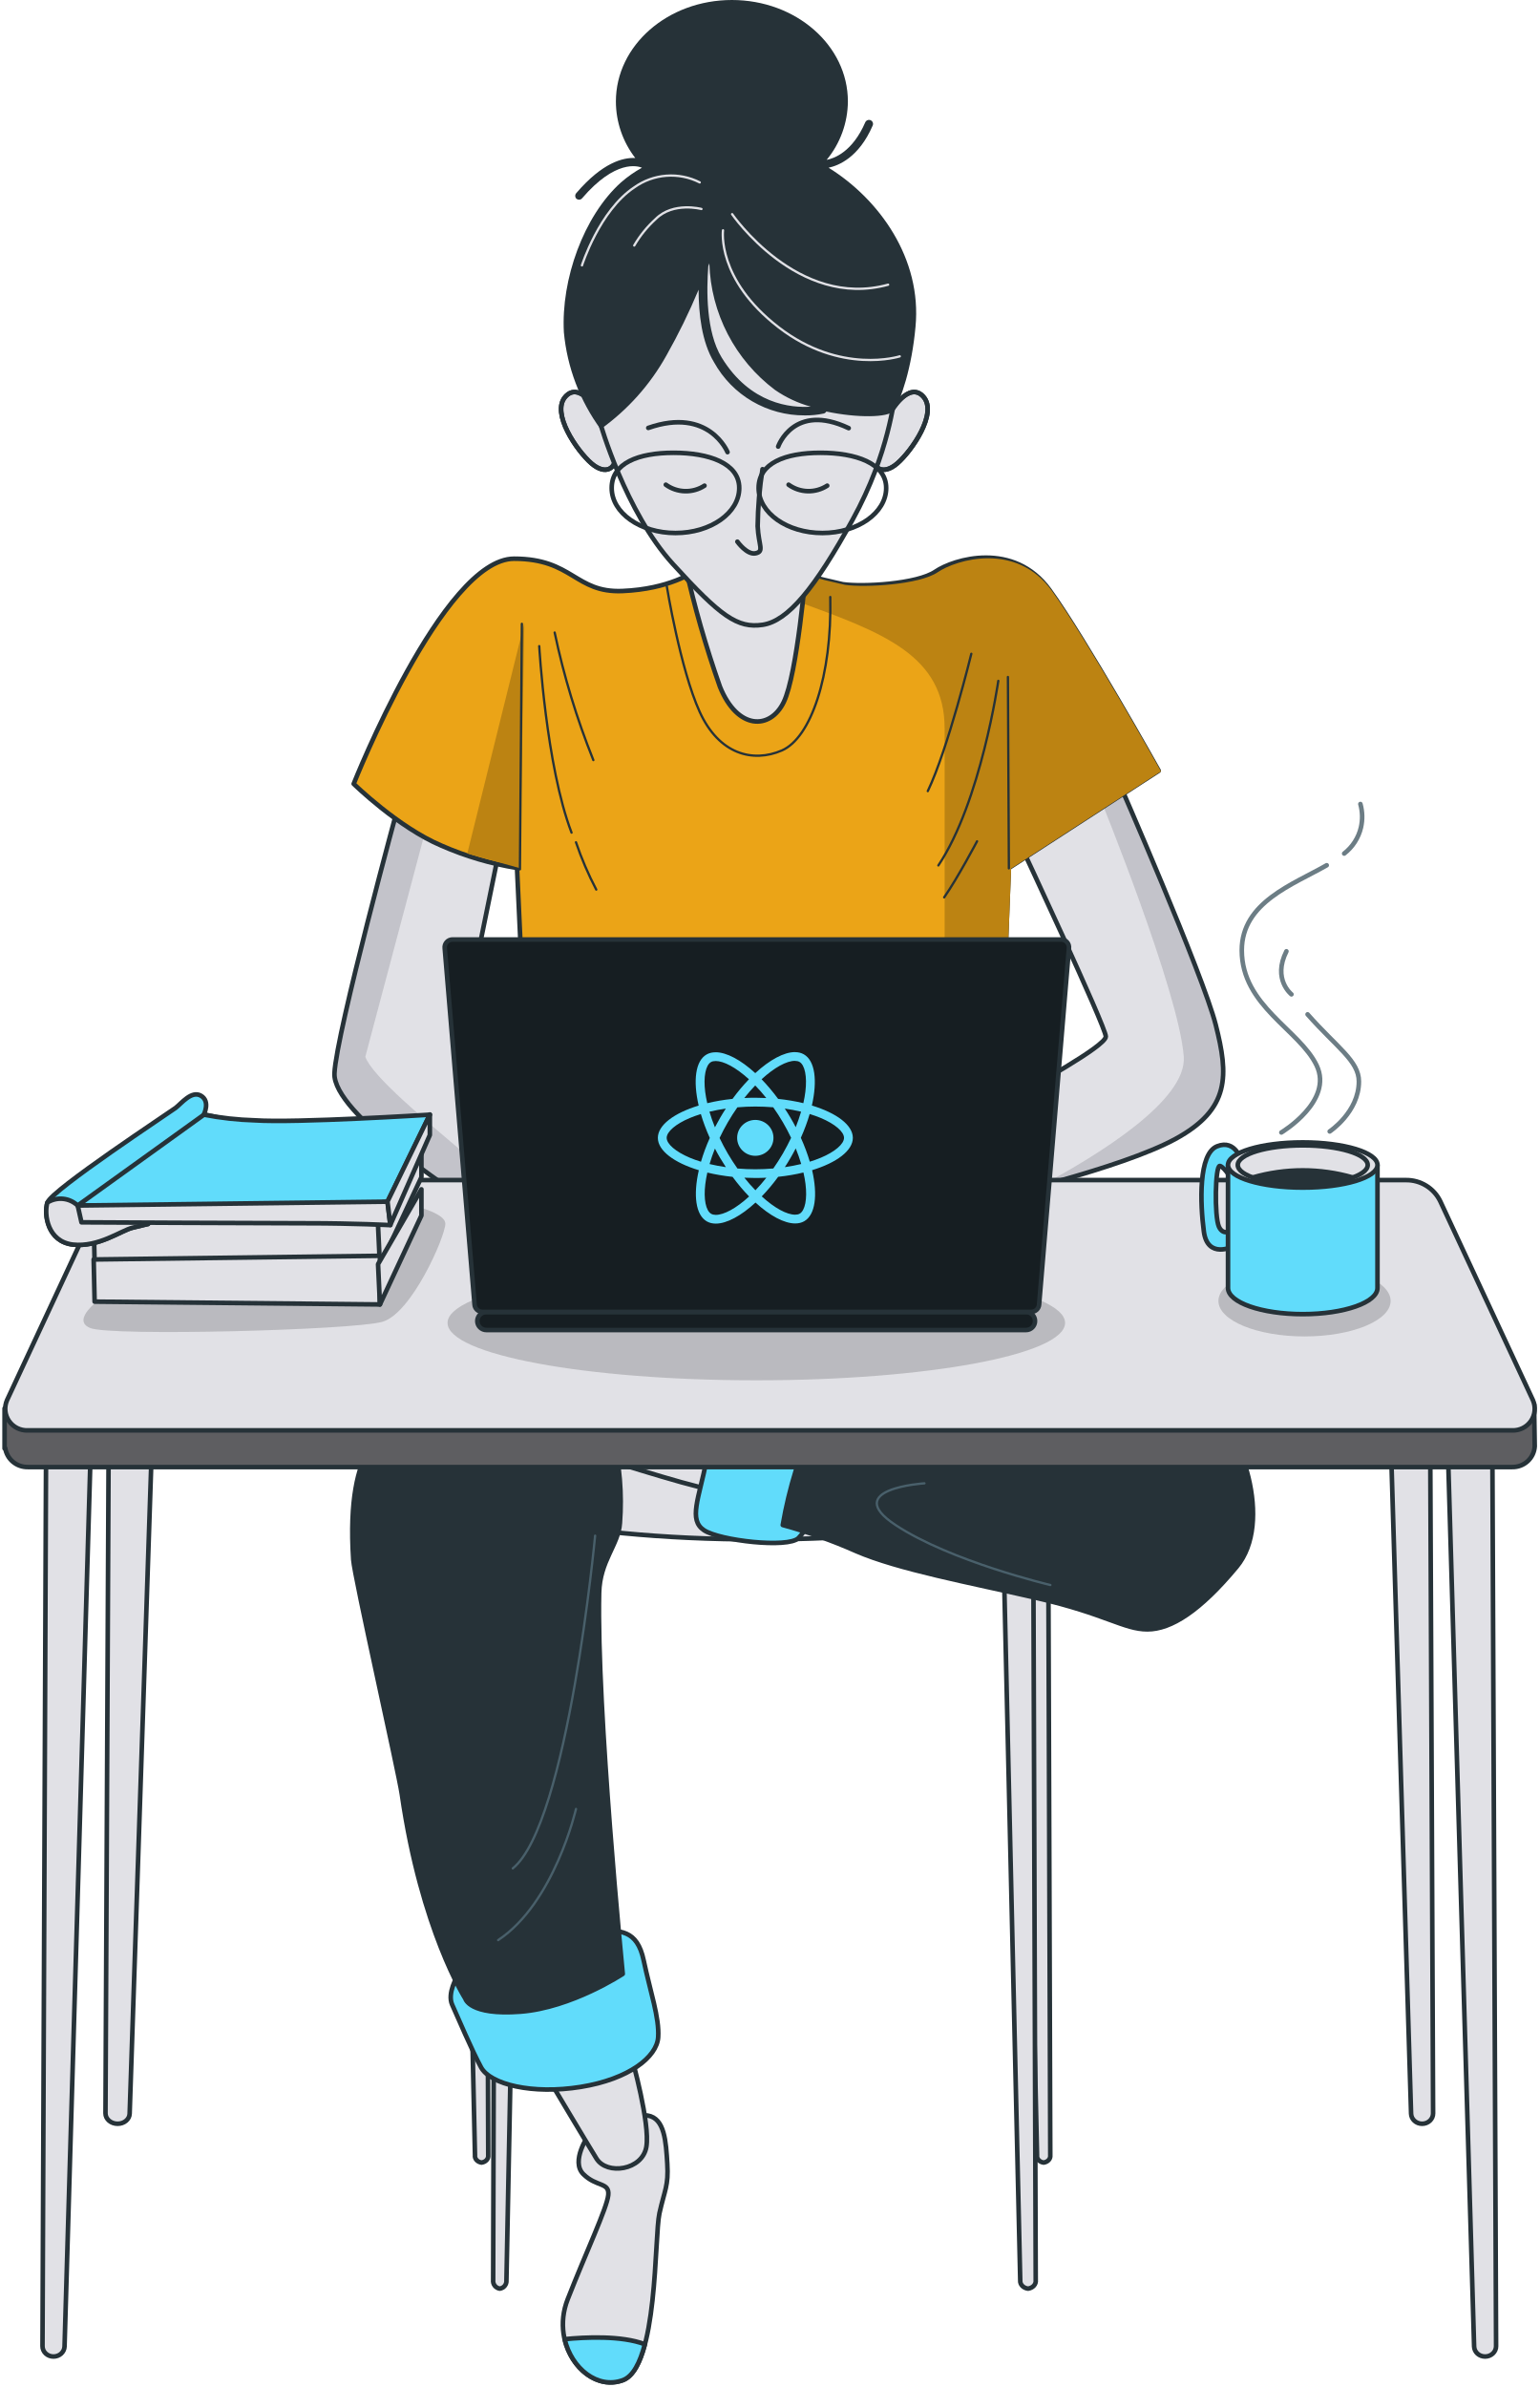
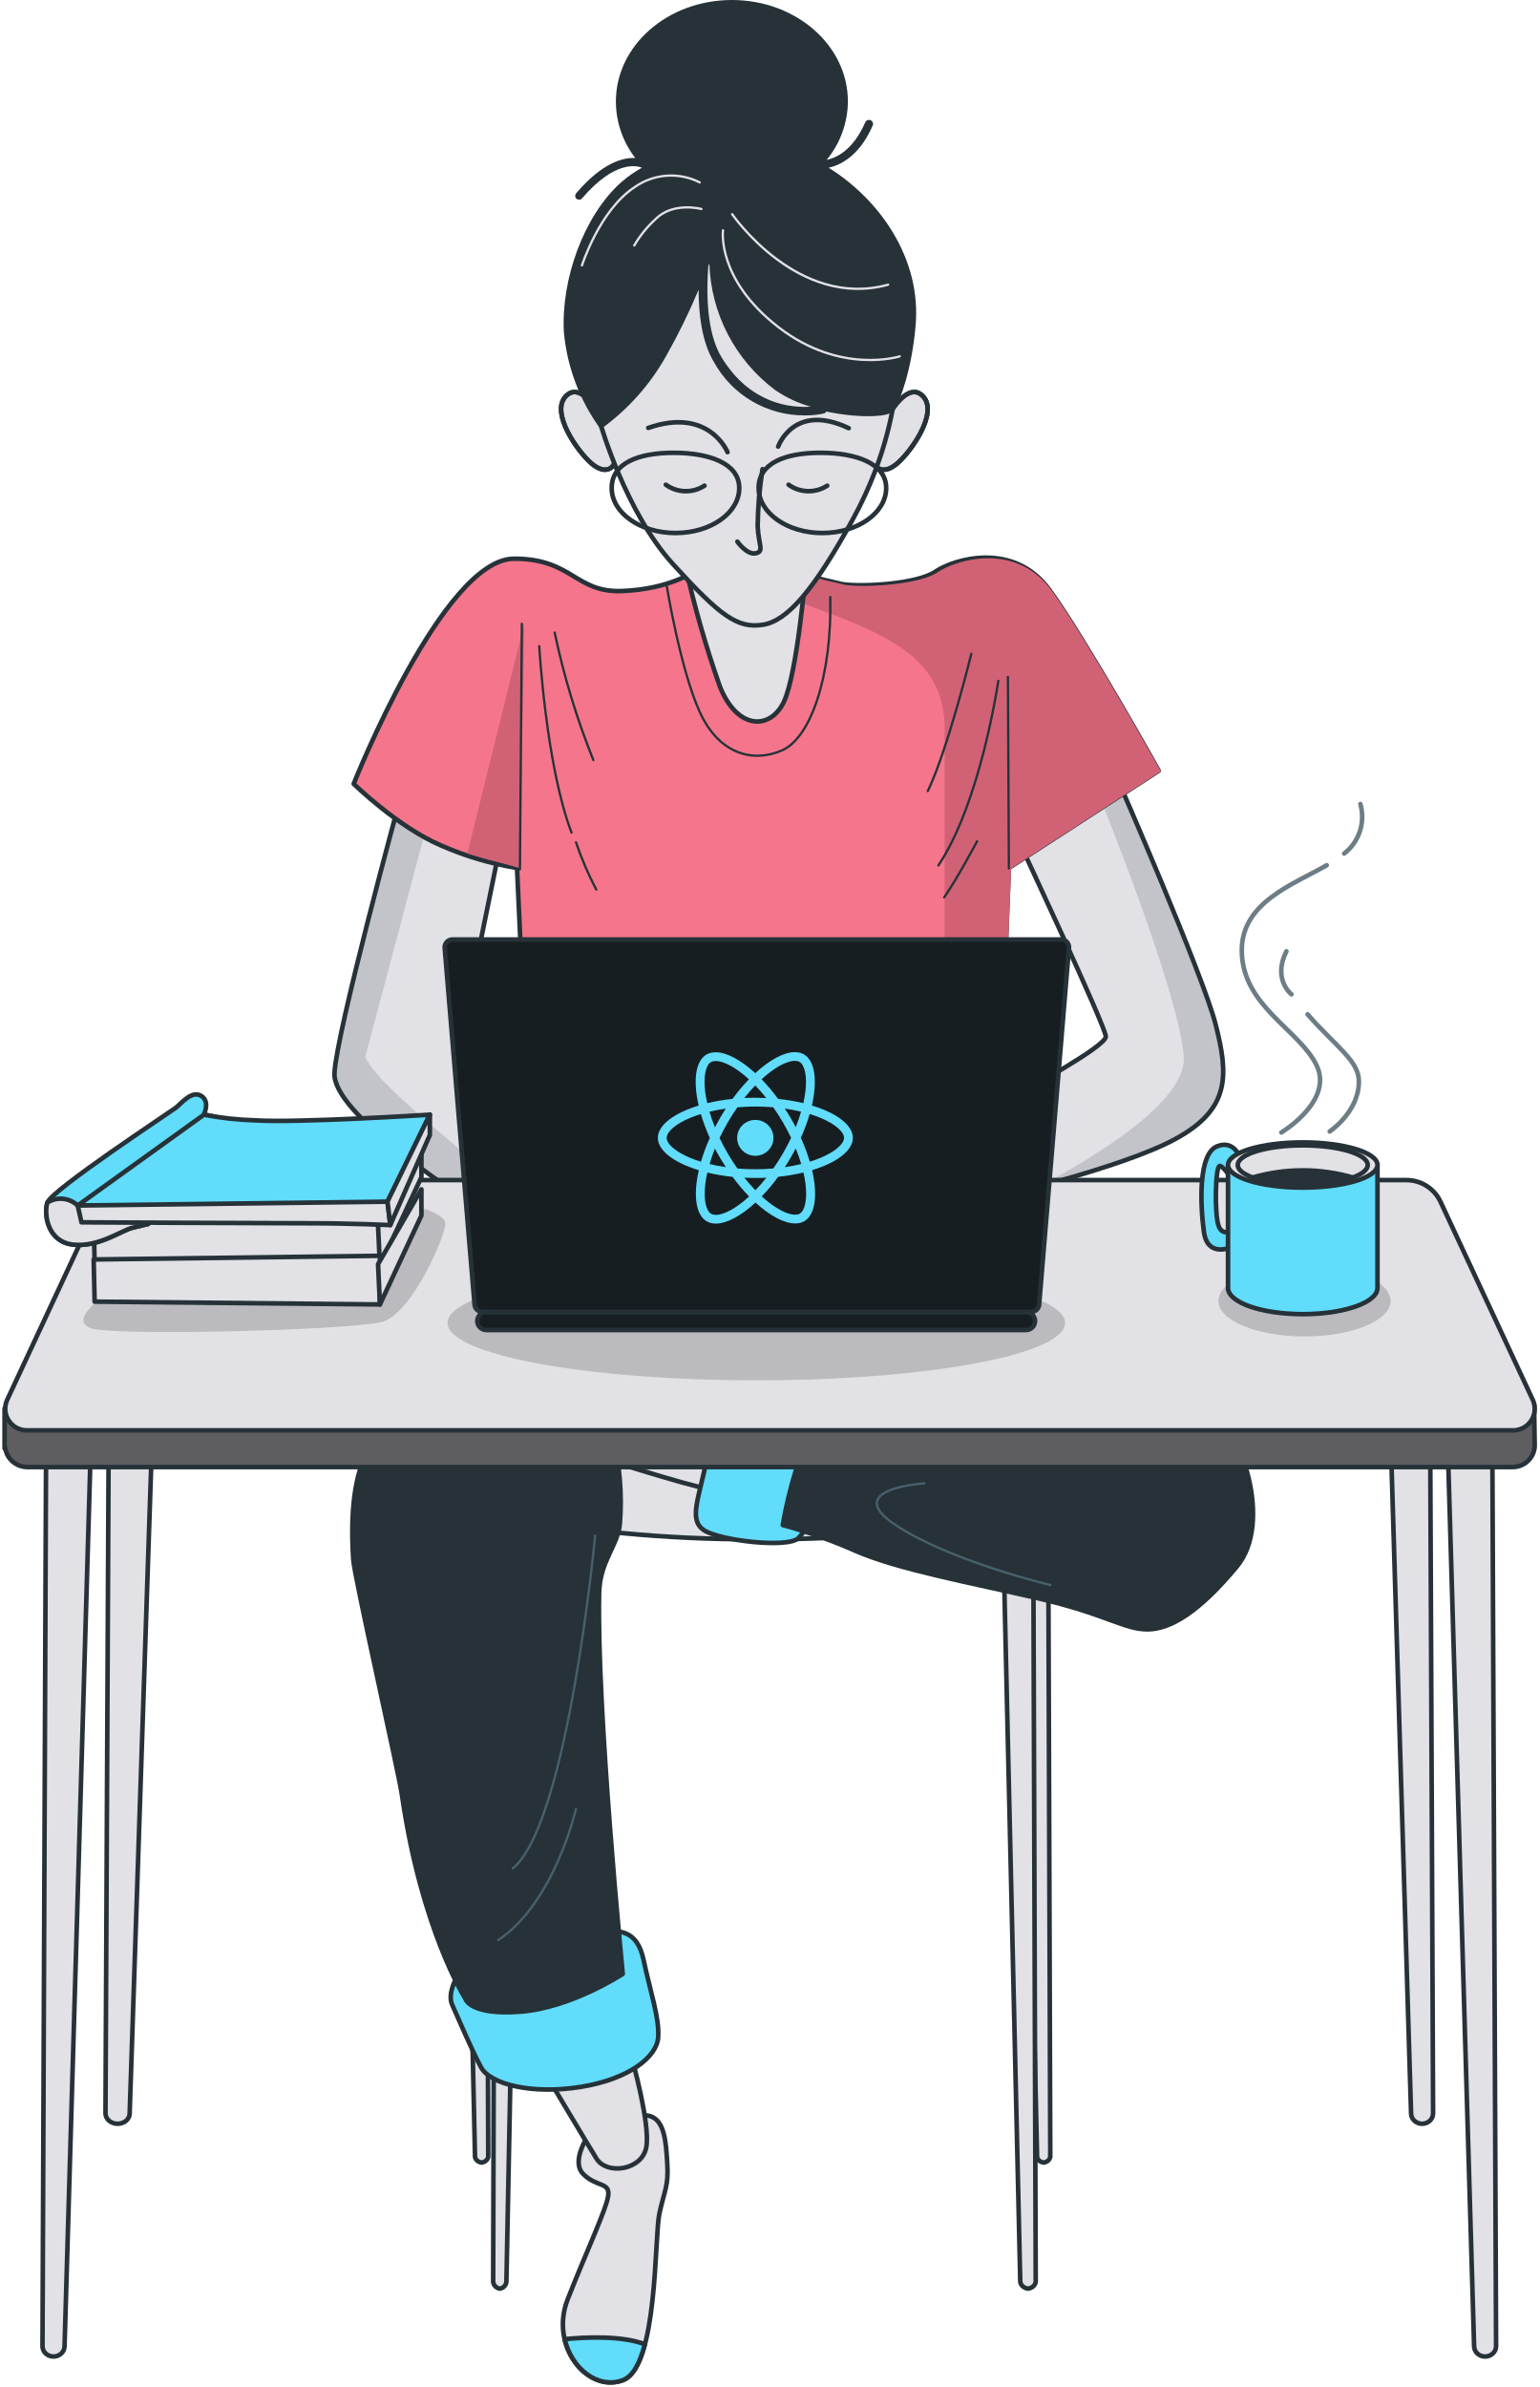
<svg xmlns="http://www.w3.org/2000/svg" width="336" height="521" viewBox="0 0 336 521" fill="none">
  <path d="M222.598 184.047C222.598 184.047 241.376 224.126 241.376 226.242C241.376 228.358 224.714 237.421 221.54 239.325C219.078 240.727 216.541 241.993 213.94 243.116L215.845 261.683C215.845 261.683 244.533 255.141 256.558 248.6C268.583 242.058 268.16 234.67 265.374 223.703C262.588 212.735 244.057 170.347 244.057 170.347L222.598 184.047Z" fill="#E1E1E6" />
  <g style="mix-blend-mode:multiply" opacity="0.5">
    <path d="M256.505 248.6C268.53 242.058 268.107 234.67 265.321 223.703C262.535 212.735 244.004 170.347 244.004 170.347L241.006 172.251L240.054 174.014C240.054 174.014 257.351 216.473 258.392 230.614C259.097 240.118 239.966 251.967 227.323 258.738C236.704 256.252 249.47 252.426 256.505 248.6Z" fill="#BBBBBF" />
  </g>
  <path d="M222.598 184.047C222.598 184.047 241.376 224.126 241.376 226.242C241.376 228.358 224.714 237.421 221.54 239.325C219.078 240.727 216.541 241.993 213.94 243.116L215.845 261.683C215.845 261.683 244.533 255.141 256.558 248.6C268.583 242.058 268.16 234.67 265.374 223.703C262.588 212.735 244.057 170.347 244.057 170.347L222.598 184.047Z" stroke="#263238" stroke-linecap="round" stroke-linejoin="round" />
  <path d="M87.11 175.196C87.11 175.196 73.41 225.395 73.004 234.264C72.599 243.134 100.211 260.625 101.216 261.683C102.221 262.741 99.647 231.179 99.647 231.179L109.01 185.334L87.11 175.196Z" fill="#E1E1E6" />
  <g style="mix-blend-mode:multiply" opacity="0.5">
    <path d="M93.388 179.304L93.088 177.946L87.11 175.196C87.11 175.196 73.41 225.395 73.004 234.264C72.599 243.134 100.211 260.625 101.216 261.683C101.622 262.106 101.463 257.381 101.128 251.544C92.911 244.579 81.115 234.776 79.74 230.65" fill="#BBBBBF" />
  </g>
  <path d="M87.11 175.196C87.11 175.196 73.41 225.395 73.004 234.264C72.599 243.134 100.211 260.625 101.216 261.683C102.221 262.741 99.647 231.179 99.647 231.179L109.01 185.334L87.11 175.196Z" stroke="#263238" stroke-linecap="round" stroke-linejoin="round" />
-   <path d="M151.451 124.767C151.451 124.767 146.161 128.576 135.846 128.999C125.531 129.422 125.038 121.946 112.219 121.946C96.685 121.946 77.201 171.087 77.201 171.087C77.201 171.087 86.899 180.591 96.403 184.594C101.66 186.897 107.188 188.526 112.854 189.443L114.335 221.728H218.966L220.217 189.443L252.926 168.231C252.926 168.231 236.88 139.543 229.087 128.787C221.293 118.031 208.192 122.034 204.19 124.767C200.187 127.5 188.32 128.152 183.948 127.518C178.243 126.255 172.605 124.707 167.056 122.88C167.056 122.88 160.32 117.273 151.451 124.767Z" fill="#EBA417" stroke="#263238" stroke-linecap="round" stroke-linejoin="round" />
-   <path fill-rule="evenodd" clip-rule="evenodd" d="M113.5 189.5L114.453 136L102 186.3L113.5 189.5Z" fill="#BC8312" />
-   <path fill-rule="evenodd" clip-rule="evenodd" d="M206.192 221.862V159C206.192 143.05 192.708 138.107 174.723 131.514C168.465 129.22 161.662 126.727 154.692 123.5L154 123.363C161.833 118.258 167.547 123.015 167.547 123.015C173.097 124.842 178.734 126.39 184.439 127.652C188.812 128.287 200.678 127.634 204.681 124.901C208.684 122.168 221.784 118.166 229.578 128.922C237.371 139.677 253.417 168.365 253.417 168.365L220.709 189.577L219.457 221.862H206.192Z" fill="#BC8312" />
+   <path d="M151.451 124.767C151.451 124.767 146.161 128.576 135.846 128.999C125.531 129.422 125.038 121.946 112.219 121.946C96.685 121.946 77.201 171.087 77.201 171.087C77.201 171.087 86.899 180.591 96.403 184.594C101.66 186.897 107.188 188.526 112.854 189.443L114.335 221.728H218.966L220.217 189.443L252.926 168.231C252.926 168.231 236.88 139.543 229.087 128.787C221.293 118.031 208.192 122.034 204.19 124.767C200.187 127.5 188.32 128.152 183.948 127.518C178.243 126.255 172.605 124.707 167.056 122.88C167.056 122.88 160.32 117.273 151.451 124.767Z" fill="#f5768c" stroke="#263238" stroke-linecap="round" stroke-linejoin="round" />
+   <path fill-rule="evenodd" clip-rule="evenodd" d="M113.5 189.5L114.453 136L102 186.3L113.5 189.5Z" fill="#d16275" />
+   <path fill-rule="evenodd" clip-rule="evenodd" d="M206.192 221.862V159C206.192 143.05 192.708 138.107 174.723 131.514C168.465 129.22 161.662 126.727 154.692 123.5L154 123.363C161.833 118.258 167.547 123.015 167.547 123.015C173.097 124.842 178.734 126.39 184.439 127.652C188.812 128.287 200.678 127.634 204.681 124.901C208.684 122.168 221.784 118.166 229.578 128.922C237.371 139.677 253.417 168.365 253.417 168.365L220.709 189.577L219.457 221.862H206.192Z" fill="#d16275" />
  <path d="M113.912 136.158L113.489 189.743" stroke="#263238" stroke-width="0.5" stroke-linecap="round" stroke-linejoin="round" />
  <path d="M117.703 141.024C117.703 141.024 119.184 167.173 124.756 181.737" stroke="#263238" stroke-width="0.5" stroke-linecap="round" stroke-linejoin="round" />
  <path d="M125.725 183.836C126.929 187.39 128.408 190.845 130.151 194.168" stroke="#263238" stroke-width="0.5" stroke-linecap="round" stroke-linejoin="round" />
  <path d="M121.07 138.062C123.072 147.57 125.898 156.886 129.516 165.903" stroke="#263238" stroke-width="0.5" stroke-linecap="round" stroke-linejoin="round" />
  <path d="M212.019 142.699C212.019 142.699 206.958 163.382 202.515 172.674" stroke="#263238" stroke-width="0.5" stroke-linecap="round" stroke-linejoin="round" />
  <path d="M220.217 189.531L220.006 147.76" stroke="#263238" stroke-width="0.5" stroke-linecap="round" stroke-linejoin="round" />
  <path d="M217.908 148.606C217.908 148.606 214.099 175.055 204.824 188.896" stroke="#263238" stroke-width="0.5" stroke-linecap="round" stroke-linejoin="round" />
  <path d="M213.27 183.624C213.27 183.624 209.039 191.647 206.094 195.861" stroke="#263238" stroke-width="0.5" stroke-linecap="round" stroke-linejoin="round" />
  <path d="M145.544 127.941C145.544 127.941 148.506 146.085 152.721 155.359C156.935 164.634 164.323 166.538 170.653 163.805C176.983 161.072 181.62 147.548 181.232 130.304" stroke="#263238" stroke-width="0.5" stroke-linecap="round" stroke-linejoin="round" />
  <path d="M130.574 89.961C130.574 89.961 126.554 83.013 123.398 86.593C120.242 90.172 125.937 98.407 129.093 101.14C132.249 103.873 134.577 102.198 134.383 99.253C134.189 96.308 130.574 89.961 130.574 89.961Z" fill="#E1E1E6" stroke="#263238" stroke-linecap="round" stroke-linejoin="round" />
  <path d="M130.574 89.961C130.574 89.961 126.554 83.013 123.398 86.593C120.242 90.172 125.937 98.407 129.093 101.14C132.249 103.873 134.577 102.198 134.383 99.253C134.189 96.308 130.574 89.961 130.574 89.961Z" stroke="#263238" stroke-linecap="round" stroke-linejoin="round" />
  <path d="M194.386 89.961C194.386 89.961 198.389 83.013 201.562 86.593C204.736 90.172 199.023 98.407 195.867 101.14C192.711 103.873 190.366 102.198 190.577 99.253C190.789 96.308 194.386 89.961 194.386 89.961Z" fill="#E1E1E6" stroke="#263238" stroke-linecap="round" stroke-linejoin="round" />
  <path d="M194.386 89.961C194.386 89.961 198.389 83.013 201.562 86.593C204.736 90.172 199.023 98.407 195.867 101.14C192.711 103.873 190.366 102.198 190.577 99.253C190.789 96.308 194.386 89.961 194.386 89.961Z" stroke="#263238" stroke-linecap="round" stroke-linejoin="round" />
  <path d="M149.547 123.304C151.538 132.307 154.076 141.181 157.146 149.876C160.955 159.362 168.114 159.362 171.076 153.243C174.038 147.125 175.925 124.326 175.925 124.326C175.925 124.326 156.088 127.094 149.547 123.304Z" fill="#E1E1E6" stroke="#263238" stroke-linecap="round" stroke-linejoin="round" />
  <path d="M130.997 92.288C130.997 92.288 136.481 111.684 146.867 123.092C157.252 134.5 160.973 137.198 166.492 136.369C172.01 135.54 177.882 128.364 186.099 113.447C194.315 98.53 194.915 87.087 195.603 86.029C196.29 84.971 193.839 63.882 182.096 54.802C170.353 45.721 157.199 41.736 145.809 51.645C134.418 61.555 127.189 77.724 130.997 92.288Z" fill="#E1E1E6" />
  <path d="M130.997 92.288C130.997 92.288 136.481 111.684 146.867 123.092C157.252 134.5 160.973 137.198 166.492 136.369C172.01 135.54 177.882 128.364 186.099 113.447C194.315 98.53 194.915 87.087 195.603 86.029C196.29 84.971 193.839 63.882 182.096 54.802C170.353 45.721 157.199 41.736 145.809 51.645C134.418 61.555 127.189 77.724 130.997 92.288Z" stroke="#263238" stroke-linecap="round" stroke-linejoin="round" />
  <path d="M166.439 102.409C165.785 106.528 165.431 110.688 165.381 114.858C165.592 119.072 166.862 120.341 164.957 120.764C163.053 121.188 160.955 118.225 160.955 118.225" stroke="#263238" stroke-linecap="round" stroke-linejoin="round" />
  <path d="M145.333 105.795C146.555 106.677 148.015 107.17 149.523 107.208C151.03 107.246 152.514 106.827 153.778 106.006" stroke="#263238" stroke-linecap="round" stroke-linejoin="round" />
  <path d="M172.134 105.795C173.353 106.676 174.811 107.168 176.315 107.205C177.819 107.243 179.3 106.825 180.562 106.006" stroke="#263238" stroke-linecap="round" stroke-linejoin="round" />
  <path d="M158.804 98.689C158.804 98.689 154.784 88.762 141.506 93.399" stroke="#263238" stroke-linecap="round" stroke-linejoin="round" />
  <path d="M169.859 97.472C169.859 97.472 173.227 87.757 185.252 93.452" stroke="#263238" stroke-linecap="round" stroke-linejoin="round" />
  <path d="M161.36 106.517C161.36 111.948 155.136 116.339 147.448 116.339C139.761 116.339 133.519 111.948 133.519 106.517C133.519 101.087 139.338 98.83 147.025 98.83C154.713 98.83 161.36 101.104 161.36 106.517Z" stroke="#263238" stroke-linecap="round" stroke-linejoin="round" />
  <path d="M193.434 106.517C193.434 111.948 187.192 116.339 179.504 116.339C171.816 116.339 165.592 111.948 165.592 106.517C165.592 101.087 171.393 98.83 179.081 98.83C186.769 98.83 193.434 101.104 193.434 106.517Z" stroke="#263238" stroke-linecap="round" stroke-linejoin="round" />
  <path d="M180.862 36.605C182.96 36.164 187.457 34.436 190.489 27.401C190.536 27.294 190.561 27.18 190.563 27.064C190.566 26.947 190.545 26.832 190.502 26.724C190.46 26.615 190.396 26.517 190.315 26.433C190.234 26.35 190.138 26.283 190.031 26.237C189.815 26.148 189.573 26.145 189.356 26.231C189.139 26.316 188.964 26.483 188.867 26.695C186.081 33.149 182.096 34.577 180.439 34.895C183.405 31.305 185.043 26.803 185.076 22.146C185.076 9.909 173.738 0 159.756 0C145.773 0 134.436 9.909 134.436 22.146C134.445 26.615 135.933 30.955 138.668 34.489C136.005 34.348 131.509 35.477 125.814 42.124C125.651 42.292 125.56 42.516 125.56 42.75C125.56 42.983 125.651 43.208 125.814 43.376C125.977 43.512 126.183 43.586 126.395 43.587C126.524 43.587 126.65 43.559 126.766 43.504C126.882 43.449 126.984 43.369 127.065 43.27C134.348 34.789 139.161 36.217 140.131 36.605C138.485 37.511 136.942 38.592 135.529 39.832C127.4 47.149 122.446 60.991 123.081 72.522C123.794 80.17 126.567 87.482 131.103 93.681C137.007 89.456 141.903 83.976 145.438 77.636C148.073 72.978 150.429 68.168 152.491 63.23C152.491 68.396 153.161 74.638 155.877 79.099C157.836 82.623 160.705 85.555 164.186 87.59C167.666 89.625 171.629 90.687 175.66 90.666C177.052 90.686 178.442 90.55 179.804 90.26C179.924 90.231 180.036 90.176 180.133 90.1C180.23 90.024 180.31 89.928 180.368 89.82C187.174 91.265 193.945 91.142 194.986 89.696C196.661 87.386 199.041 80.175 199.834 71.358C201.28 56.406 191.865 43.429 180.862 36.605ZM157.517 78.023C154.096 72.434 154.202 63.318 154.607 58.081L154.837 57.482C154.999 62.868 156.372 68.148 158.854 72.931C161.335 77.714 164.862 81.877 169.172 85.112C171.553 86.757 174.193 87.991 176.983 88.762C172.663 89.061 163.776 88.233 157.517 78.023Z" fill="#263238" />
  <path d="M157.816 50.27C157.816 50.27 156.371 60.955 169.947 71.429C183.524 81.903 196.396 77.777 196.396 77.777" stroke="#E1E1E6" stroke-width="0.5" stroke-linecap="round" stroke-linejoin="round" />
  <path d="M159.809 46.744C159.809 46.744 174.109 67.567 193.857 62.137" stroke="#E1E1E6" stroke-width="0.5" stroke-linecap="round" stroke-linejoin="round" />
  <path d="M152.738 39.814C150.483 38.669 147.957 38.165 145.435 38.358C142.913 38.551 140.493 39.433 138.438 40.907C130.839 45.968 127.03 57.922 127.03 57.922" stroke="#E1E1E6" stroke-width="0.5" stroke-linecap="round" stroke-linejoin="round" />
  <path d="M153.109 45.615C153.109 45.615 146.955 43.975 143.146 47.784C141.29 49.466 139.702 51.422 138.438 53.585" stroke="#E1E1E6" stroke-width="0.5" stroke-linecap="round" stroke-linejoin="round" />
  <path d="M23.926 269.854L23.026 461.271C23.026 461.874 23.305 462.453 23.801 462.879C24.297 463.305 24.97 463.545 25.672 463.545C26.357 463.545 27.014 463.316 27.505 462.906C27.996 462.496 28.281 461.938 28.3 461.35L34.66 270.123L23.926 269.854Z" fill="#E1E1E6" stroke="#263238" stroke-linecap="round" stroke-linejoin="round" />
  <path d="M10.062 314.308L9.277 512.077C9.275 512.376 9.335 512.672 9.455 512.949C9.575 513.225 9.753 513.477 9.976 513.688C10.2 513.9 10.466 514.067 10.759 514.18C11.052 514.294 11.366 514.351 11.683 514.349C12.304 514.35 12.901 514.123 13.35 513.717C13.798 513.311 14.063 512.757 14.089 512.171L19.853 314.56L10.062 314.308Z" fill="#E1E1E6" stroke="#263238" stroke-linecap="round" stroke-linejoin="round" />
  <path d="M311.994 269.854L312.814 461.271C312.816 461.569 312.756 461.865 312.637 462.14C312.517 462.416 312.341 462.667 312.119 462.878C311.897 463.089 311.632 463.257 311.341 463.372C311.049 463.486 310.737 463.545 310.421 463.545C309.796 463.545 309.195 463.317 308.746 462.907C308.296 462.498 308.033 461.939 308.011 461.35L302.238 270.123L311.994 269.854Z" fill="#E1E1E6" stroke="#263238" stroke-linecap="round" stroke-linejoin="round" />
  <path d="M325.744 314.308L326.563 512.077C326.565 512.376 326.504 512.672 326.384 512.949C326.264 513.225 326.087 513.477 325.863 513.688C325.639 513.9 325.373 514.067 325.08 514.18C324.787 514.294 324.474 514.351 324.157 514.349C323.538 514.349 322.942 514.123 322.496 513.716C322.051 513.31 321.789 512.756 321.768 512.171L315.987 314.56L325.744 314.308Z" fill="#E1E1E6" stroke="#263238" stroke-linecap="round" stroke-linejoin="round" />
  <path d="M108.106 322.775L107.646 497.66C107.596 498.097 107.718 498.535 107.987 498.884C108.256 499.233 108.65 499.465 109.088 499.531C109.514 499.472 109.903 499.254 110.173 498.921C110.444 498.588 110.577 498.166 110.545 497.739L113.981 322.98L108.106 322.775Z" fill="#E1E1E6" stroke="#263238" stroke-linecap="round" stroke-linejoin="round" />
  <path d="M228.75 316.425L229.254 470.426C229.297 470.799 229.17 471.171 228.899 471.466C228.628 471.762 228.235 471.957 227.8 472.012C227.366 471.957 226.974 471.761 226.706 471.465C226.439 471.17 226.316 470.797 226.364 470.426L222.916 316.552L228.75 316.425Z" fill="#E1E1E6" stroke="#263238" stroke-linecap="round" stroke-linejoin="round" />
  <path d="M106.066 316.425L106.57 470.426C106.613 470.799 106.486 471.171 106.215 471.466C105.944 471.762 105.551 471.957 105.116 472.012C104.682 471.957 104.29 471.761 104.022 471.465C103.755 471.17 103.632 470.797 103.68 470.426L100.232 316.552L106.066 316.425Z" fill="#E1E1E6" stroke="#263238" stroke-linecap="round" stroke-linejoin="round" />
  <path d="M225.503 322.775L226.076 497.66C226.135 498.097 225.992 498.535 225.679 498.884C225.365 499.233 224.905 499.465 224.395 499.531C223.899 499.469 223.448 499.25 223.133 498.918C222.818 498.586 222.662 498.165 222.695 497.739L218.686 322.98L225.503 322.775Z" fill="#E1E1E6" stroke="#263238" stroke-linecap="round" stroke-linejoin="round" />
  <path d="M165.706 336C207.93 336 242.158 328.227 242.158 318.638C242.158 309.049 207.93 301.276 165.706 301.276C123.483 301.276 89.255 309.049 89.255 318.638C89.255 328.227 123.483 336 165.706 336Z" fill="#E1E1E6" stroke="#263238" stroke-linecap="round" stroke-linejoin="round" />
  <path d="M128.477 466.018C128.477 466.018 124.474 471.72 127.343 474.554C130.212 477.388 133.064 476.261 132.772 479.112C132.48 481.963 127.91 491.626 123.907 501.869C119.904 512.112 128.202 522.355 135.933 519.521C143.664 516.687 142.805 488.212 143.939 483.09C145.073 477.969 145.949 477.115 145.657 472.284C145.365 467.452 145.09 462.331 141.362 461.75C137.634 461.17 130.195 464.038 128.477 466.018Z" fill="#E1E1E6" stroke="#263238" stroke-linecap="round" stroke-linejoin="round" />
  <path d="M140.761 511.668C135.607 509.722 127.704 510.115 123.254 510.559C124.749 516.995 130.47 521.519 135.933 519.521C138.218 518.685 139.713 515.646 140.761 511.668Z" fill="#61DCFB" stroke="#263238" stroke-linecap="round" stroke-linejoin="round" />
  <path d="M119.612 453.505C119.612 453.505 127.91 467.452 130.195 471.14C132.48 474.827 140.228 473.701 141.087 468.579C141.946 463.458 137.926 449.237 137.926 449.237L120.746 453.505H119.612Z" fill="#E1E1E6" stroke="#263238" stroke-linecap="round" stroke-linejoin="round" />
  <path d="M99.855 431.312C99.855 431.312 97.553 435.016 98.704 437.577C99.855 440.138 102.999 447.53 105.009 451.234C107.019 454.939 116.176 457.21 126.759 455.502C137.342 453.795 143.372 448.947 143.664 444.679C143.956 440.411 141.946 434.726 140.503 427.897C139.06 421.069 135.349 421.359 130.195 421.359C125.041 421.359 104.15 427.334 99.855 431.312Z" fill="#61DCFB" stroke="#263238" stroke-linecap="round" stroke-linejoin="round" />
  <path d="M130.779 347.66C130.934 340.661 135.005 337.212 135.315 332.415C135.799 326.073 135.272 319.695 133.751 313.516L125.917 302.881C103.377 303.171 87.227 303.547 86.97 303.632C86.111 303.905 85.526 308.753 84.96 312.731C84.96 312.731 75.39 313.943 77.108 340.404C77.349 344.092 87.004 386.754 87.708 391.62C92.004 421.342 101.573 436.228 101.573 436.228C101.573 436.228 102.432 439.933 113.599 439.079C124.766 438.226 135.933 430.834 135.933 430.834C135.933 430.834 130.195 372.977 130.779 347.66Z" fill="#263238" stroke="#263238" stroke-linecap="round" stroke-linejoin="round" />
  <path d="M104.425 313.516C111.966 313.902 119.449 315.046 126.759 316.931C136.5 319.782 153.68 325.467 157.683 325.467C161.686 325.467 160.552 310.665 160.552 307.832C160.552 304.998 109.012 303.273 102.707 303.273C96.402 303.273 104.425 313.516 104.425 313.516Z" fill="#E1E1E6" stroke="#263238" stroke-linecap="round" stroke-linejoin="round" />
  <path d="M160.552 307.832C160.552 307.832 155.965 310.102 154.247 318.638C152.529 327.174 150.244 331.732 153.68 334.003C157.116 336.273 172.012 337.98 174.296 335.71C176.581 333.439 182.887 322.052 184.038 314.66C185.189 307.268 160.552 307.832 160.552 307.832Z" fill="#61DCFB" stroke="#263238" stroke-linecap="round" stroke-linejoin="round" />
  <path d="M180.018 310.665C177.355 313.702 175.228 317.166 173.73 320.908C172.515 324.826 171.557 328.818 170.861 332.859C176.342 334.352 181.7 336.258 186.89 338.561C196.064 342.538 211.526 345.389 226.404 348.804C241.282 352.218 245.302 355.632 250.456 355.632C255.61 355.632 261.916 351.638 269.939 341.975C277.962 332.312 271.073 311.809 263.067 305.544C255.061 299.279 212.093 294.174 206.372 295.881C200.651 297.589 180.018 310.665 180.018 310.665Z" fill="#263238" stroke="#263238" stroke-linecap="round" stroke-linejoin="round" />
  <path d="M129.903 335.181C129.903 335.181 123.993 398.022 111.932 407.804" stroke="#49606B" stroke-width="0.5" stroke-linecap="round" stroke-linejoin="round" />
  <path d="M125.728 394.829C125.728 394.829 121.038 415.315 108.737 423.459" stroke="#49606B" stroke-width="0.5" stroke-linecap="round" stroke-linejoin="round" />
  <path d="M201.785 323.76C201.785 323.76 183.454 324.903 195.48 332.859C207.506 340.814 229.273 345.953 229.273 345.953" stroke="#49606B" stroke-width="0.5" stroke-linecap="round" stroke-linejoin="round" />
  <path d="M334.863 306.466L328.678 300.934L314.384 270.205C313.706 268.807 312.641 267.63 311.315 266.811C309.988 265.991 308.455 265.564 306.893 265.579H29.261C27.697 265.561 26.16 265.987 24.83 266.806C23.5 267.626 22.433 268.805 21.754 270.205L3.938 308.48L1 307.405V316.162L1.137 316.06C1.312 317.228 1.909 318.294 2.817 319.057C3.724 319.82 4.88 320.23 6.068 320.208H330.069C331.321 320.237 332.535 319.781 333.455 318.937C334.375 318.093 334.929 316.927 335 315.684L334.863 306.466Z" fill="#5E5E61" stroke="#263238" stroke-linecap="round" stroke-linejoin="round" />
  <path d="M330.069 312.202H6.068C5.266 312.234 4.469 312.062 3.751 311.704C3.034 311.346 2.419 310.812 1.966 310.154C1.513 309.495 1.235 308.733 1.159 307.939C1.084 307.144 1.212 306.344 1.533 305.612L21.754 262.199C22.43 260.795 23.496 259.614 24.827 258.794C26.157 257.974 27.696 257.55 29.262 257.572H306.893C308.456 257.554 309.991 257.979 311.318 258.799C312.646 259.618 313.709 260.798 314.384 262.199L334.605 305.612C334.926 306.344 335.054 307.144 334.978 307.939C334.903 308.733 334.625 309.495 334.172 310.154C333.718 310.812 333.104 311.346 332.387 311.704C331.669 312.062 330.872 312.234 330.069 312.202Z" fill="#E1E1E6" stroke="#263238" stroke-linecap="round" stroke-linejoin="round" />
  <g style="mix-blend-mode:multiply" opacity="0.5">
    <path d="M22.475 283.043C22.475 283.043 15.139 288.045 19.726 289.872C24.314 291.699 77.04 290.333 83.465 288.506C89.89 286.68 97.209 269.83 97.209 267.098C97.209 264.367 87.966 262.403 84.564 262.25C81.163 262.096 36.219 264.811 36.219 264.811L22.475 283.043Z" fill="#A8A8A8" />
  </g>
  <g style="mix-blend-mode:multiply" opacity="0.5">
    <path d="M284.748 291.699C295.128 291.699 303.543 288.229 303.543 283.948C303.543 279.668 295.128 276.197 284.748 276.197C274.368 276.197 265.953 279.668 265.953 283.948C265.953 288.229 274.368 291.699 284.748 291.699Z" fill="#A8A8A8" />
  </g>
  <g style="mix-blend-mode:multiply" opacity="0.5">
    <path d="M165.088 301.276C202.311 301.276 232.486 295.666 232.486 288.745C232.486 281.825 202.311 276.215 165.088 276.215C127.865 276.215 97.69 281.825 97.69 288.745C97.69 295.666 127.865 301.276 165.088 301.276Z" fill="#A8A8A8" />
  </g>
  <path d="M271.004 253.458C271.004 253.458 269.767 248.558 265.661 250.197C261.555 251.836 261.967 262.66 262.775 268.788C263.582 274.917 269.148 272.049 269.148 272.049V268.379C269.148 268.379 267.104 270.001 266.073 267.764C265.042 265.528 265.249 254.277 266.279 254.482C267.31 254.687 269.355 258.153 269.355 258.153C269.355 258.153 269.973 257.76 271.004 253.458Z" fill="#61DCFB" stroke="#263238" stroke-linecap="round" stroke-linejoin="round" />
  <path d="M268.049 254.277V281.114C268.049 284.272 275.35 286.833 284.37 286.833C293.389 286.833 300.674 284.272 300.674 281.114V254.277H268.049Z" fill="#61DCFB" stroke="#263238" stroke-linecap="round" stroke-linejoin="round" />
  <path d="M300.674 254.277C300.674 257.009 293.372 259.211 284.37 259.211C275.367 259.211 268.049 257.009 268.049 254.277C268.049 251.546 275.35 249.344 284.37 249.344C293.389 249.344 300.674 251.563 300.674 254.277Z" fill="#E1E1E6" stroke="#263238" stroke-linecap="round" stroke-linejoin="round" />
  <path d="M298.543 254.277C298.543 256.65 292.187 258.562 284.37 258.562C276.553 258.562 270.179 256.65 270.179 254.277C270.179 251.904 276.536 249.992 284.37 249.992C292.204 249.992 298.543 251.904 298.543 254.277Z" fill="#E1E1E6" stroke="#263238" stroke-linecap="round" stroke-linejoin="round" />
  <path d="M273.426 257.009C280.567 259.08 288.155 259.08 295.297 257.009C288.155 254.938 280.567 254.938 273.426 257.009Z" fill="#263238" stroke="#263238" stroke-linecap="round" stroke-linejoin="round" />
  <path d="M20.448 266.535L20.654 275.719L82.932 276.334V265.715L20.448 266.535Z" fill="#E1E1E6" stroke="#263238" stroke-linecap="round" stroke-linejoin="round" />
  <path d="M82.932 276.334L91.986 256.941V251.222L82.52 267.559L82.932 276.334Z" fill="#E1E1E6" stroke="#263238" stroke-linecap="round" stroke-linejoin="round" />
  <path d="M20.448 274.9L20.654 284.102L82.932 284.716V274.098L20.448 274.9Z" fill="#E1E1E6" stroke="#263238" stroke-linecap="round" stroke-linejoin="round" />
  <path d="M82.932 284.716L91.986 265.306V259.587L82.52 275.924L82.932 284.716Z" fill="#E1E1E6" stroke="#263238" stroke-linecap="round" stroke-linejoin="round" />
  <path d="M44.5 243.249C44.5 243.249 45.943 240.398 43.882 239.169C41.82 237.94 39.569 240.876 38.333 241.815C37.096 242.754 11.205 259.791 10.38 262.455C9.556 265.118 10.38 270.991 15.93 271.639C21.479 272.288 26.41 268.583 28.884 267.969C31.357 267.354 32.319 267.149 32.319 267.149L49.379 244.273L44.5 243.249Z" fill="#61DCFB" stroke="#263238" stroke-linecap="round" stroke-linejoin="round" />
  <path d="M15.93 271.656C21.479 272.271 26.41 268.601 28.883 267.986C31.357 267.371 32.319 267.167 32.319 267.167L32.938 266.33L16.909 263.086C16.037 262.271 14.917 261.767 13.725 261.656C12.533 261.545 11.338 261.832 10.329 262.472C9.556 265.101 10.38 271.025 15.93 271.656Z" fill="#E1E1E6" stroke="#263238" stroke-linecap="round" stroke-linejoin="round" />
  <path d="M16.96 263.121H65.065C80.08 263.121 84.599 262.301 84.599 262.301L93.842 243.3C93.842 243.3 64.635 245.144 55.616 244.529C51.889 244.423 48.177 244.012 44.517 243.3L16.96 263.121Z" fill="#61DCFB" stroke="#263238" stroke-linecap="round" stroke-linejoin="round" />
  <path d="M16.96 263.121L17.785 266.791C17.785 266.791 56.836 266.996 67.109 266.996C77.383 266.996 85.2 267.406 85.2 267.406L84.582 262.284L16.96 263.121Z" fill="#E1E1E6" stroke="#263238" stroke-linecap="round" stroke-linejoin="round" />
  <path d="M85.2 267.354L93.824 247.739V243.249L84.581 262.25L85.2 267.354Z" fill="#E1E1E6" stroke="#263238" stroke-linecap="round" stroke-linejoin="round" />
  <path d="M223.947 290.299H106.177C105.916 290.301 105.657 290.252 105.416 290.154C105.174 290.057 104.954 289.912 104.769 289.73C104.584 289.547 104.437 289.33 104.336 289.091C104.236 288.851 104.184 288.595 104.184 288.336C104.184 288.076 104.236 287.82 104.336 287.58C104.437 287.341 104.584 287.124 104.769 286.941C104.954 286.759 105.174 286.614 105.416 286.517C105.657 286.419 105.916 286.37 106.177 286.372H223.947C224.207 286.37 224.465 286.419 224.706 286.517C224.947 286.615 225.165 286.759 225.349 286.942C225.533 287.125 225.679 287.342 225.777 287.582C225.876 287.821 225.925 288.077 225.923 288.336C225.925 288.594 225.876 288.85 225.777 289.09C225.679 289.329 225.533 289.546 225.349 289.729C225.165 289.912 224.947 290.056 224.706 290.154C224.465 290.252 224.207 290.301 223.947 290.299Z" fill="#161E22" stroke="#263238" stroke-linecap="round" stroke-linejoin="round" />
  <path d="M225.081 286.338H105.301C104.863 286.339 104.441 286.173 104.121 285.875C103.802 285.576 103.609 285.168 103.583 284.733L97.072 206.971C97.042 206.731 97.065 206.487 97.138 206.255C97.211 206.024 97.333 205.81 97.496 205.63C97.658 205.449 97.858 205.304 98.081 205.206C98.304 205.108 98.546 205.058 98.79 205.059H231.61C231.854 205.058 232.095 205.108 232.318 205.206C232.542 205.304 232.741 205.449 232.904 205.63C233.066 205.81 233.188 206.024 233.261 206.255C233.334 206.487 233.357 206.731 233.328 206.971L226.816 284.733C226.79 285.171 226.595 285.582 226.272 285.881C225.949 286.179 225.522 286.343 225.081 286.338Z" fill="#161E22" stroke="#263238" stroke-linecap="round" stroke-linejoin="round" />
  <path d="M293.407 186.298C295.244 184.873 296.535 182.867 297.066 180.613C297.452 178.922 297.411 177.162 296.946 175.491" stroke="#6C7D85" stroke-linecap="round" stroke-linejoin="round" />
  <path d="M279.697 247.176C279.697 247.176 291.122 240.347 287.394 232.545C283.666 224.743 271.055 219.571 271.055 207.415C271.055 196.933 282.274 193.058 289.593 188.858" stroke="#6C7D85" stroke-linecap="round" stroke-linejoin="round" />
  <path d="M290.246 246.954C290.246 246.954 296.619 242.737 296.619 236.045C296.619 231.555 291.792 228.619 285.418 221.397" stroke="#6C7D85" stroke-linecap="round" stroke-linejoin="round" />
  <path d="M281.897 217.027C281.897 217.027 277.72 213.766 280.797 207.637" stroke="#6C7D85" stroke-linecap="round" stroke-linejoin="round" />
  <path fill-rule="evenodd" clip-rule="evenodd" d="M177.213 241.296C182.626 242.933 186.157 245.572 186.157 248.357C186.157 251.133 182.644 253.772 177.265 255.408C178.523 260.841 177.976 265.168 175.538 266.556C174.966 266.882 174.306 267.036 173.577 267.036C171.192 267.036 168.068 265.374 164.911 262.477C161.753 265.391 158.629 267.07 156.244 267.07C155.515 267.07 154.855 266.916 154.292 266.59C151.845 265.202 151.29 260.867 152.539 255.417C147.126 253.78 143.595 251.141 143.595 248.357C143.595 245.58 147.108 242.95 152.504 241.305C151.246 235.872 151.793 231.545 154.231 230.157C154.803 229.832 155.463 229.677 156.192 229.677V229.669C158.577 229.669 161.701 231.331 164.858 234.227C168.016 231.314 171.14 229.635 173.525 229.635V229.643C174.242 229.644 174.898 229.799 175.46 230.123C177.907 231.511 178.462 235.847 177.213 241.296ZM173.517 231.545C171.712 231.55 169.062 232.972 166.238 235.564C167.461 236.823 168.676 238.263 169.847 239.848C171.799 240.054 173.656 240.371 175.356 240.782C175.547 239.917 175.703 239.068 175.798 238.263C176.198 234.99 175.686 232.445 174.506 231.777C174.237 231.631 173.916 231.554 173.517 231.554V231.545ZM163.479 235.572C160.651 232.993 157.987 231.58 156.192 231.58V231.588C155.792 231.588 155.454 231.657 155.194 231.811C154.023 232.488 153.519 235.033 153.927 238.306C154.031 239.103 154.179 239.934 154.378 240.791C156.079 240.371 157.935 240.054 159.896 239.848C161.05 238.263 162.264 236.832 163.479 235.572ZM173.69 246.026C174.141 244.886 174.54 243.747 174.861 242.641C173.725 242.367 172.536 242.144 171.304 241.965C171.73 242.616 172.155 243.284 172.554 243.97C172.962 244.655 173.335 245.34 173.69 246.026ZM168.797 255.04C169.517 254.02 170.211 252.924 170.888 251.767C171.539 250.644 172.137 249.496 172.684 248.348C172.137 247.2 171.539 246.06 170.879 244.938C170.203 243.79 169.5 242.701 168.78 241.682C167.496 241.579 166.186 241.519 164.876 241.519C163.557 241.519 162.247 241.579 160.954 241.69C160.234 242.71 159.54 243.807 158.864 244.963C158.213 246.086 157.606 247.234 157.068 248.382C157.614 249.53 158.213 250.67 158.872 251.793C159.549 252.941 160.252 254.029 160.972 255.049C162.256 255.151 163.566 255.211 164.876 255.211C166.195 255.211 167.505 255.151 168.797 255.04ZM174.888 254.063C174.558 252.949 174.159 251.801 173.69 250.653C173.335 251.338 172.962 252.032 172.562 252.718C172.163 253.412 171.738 254.089 171.313 254.749C172.554 254.569 173.751 254.337 174.888 254.063ZM162.481 257.054C163.28 258.056 164.086 258.973 164.893 259.795C165.691 258.973 166.498 258.056 167.279 257.054C166.49 257.096 165.683 257.114 164.867 257.114C164.06 257.114 163.262 257.088 162.481 257.054ZM154.882 254.072C156.018 254.346 157.207 254.569 158.439 254.749C158.013 254.097 157.597 253.429 157.189 252.744C156.781 252.058 156.408 251.373 156.053 250.687C155.602 251.827 155.203 252.966 154.882 254.072ZM167.262 239.66C166.463 238.657 165.657 237.74 164.85 236.918C164.052 237.74 163.245 238.657 162.464 239.66C163.253 239.617 164.06 239.6 164.876 239.6C165.683 239.6 166.481 239.625 167.262 239.66ZM157.181 243.995C157.58 243.301 158.005 242.624 158.43 241.965C157.189 242.144 155.992 242.376 154.855 242.641C155.185 243.755 155.584 244.903 156.053 246.052C156.408 245.366 156.781 244.681 157.181 243.995ZM145.521 248.357C145.521 249.702 147.507 251.398 150.578 252.692C151.333 253.009 152.149 253.301 153.008 253.566C153.493 251.895 154.135 250.156 154.934 248.374C154.127 246.583 153.476 244.835 152.982 243.156C152.14 243.421 151.325 243.704 150.578 244.021C147.507 245.306 145.521 247.011 145.521 248.357ZM153.953 258.45C153.554 261.723 154.066 264.268 155.246 264.937C155.506 265.082 155.836 265.159 156.226 265.168C158.031 265.168 160.686 263.746 163.514 261.149C162.291 259.89 161.076 258.45 159.905 256.865C157.953 256.659 156.096 256.342 154.396 255.931C154.205 256.796 154.049 257.645 153.953 258.45ZM174.558 264.902C175.729 264.225 176.232 261.681 175.824 258.407C175.729 257.611 175.573 256.779 175.373 255.914C173.673 256.334 171.816 256.651 169.856 256.856C168.702 258.442 167.487 259.873 166.273 261.132C169.101 263.711 171.764 265.125 173.56 265.125C173.959 265.125 174.298 265.056 174.558 264.902ZM176.761 253.558C177.603 253.292 178.418 253.009 179.165 252.692C182.236 251.407 184.222 249.702 184.231 248.357C184.231 247.011 182.244 245.315 179.173 244.021C178.41 243.704 177.594 243.413 176.735 243.147C176.25 244.818 175.608 246.557 174.809 248.339C175.616 250.13 176.267 251.878 176.761 253.558ZM168.832 248.357C168.832 250.519 167.057 252.272 164.867 252.272C162.677 252.272 160.902 250.519 160.902 248.357C160.902 246.194 162.677 244.441 164.867 244.441C167.057 244.441 168.832 246.194 168.832 248.357Z" fill="#61DCFB" />
</svg>
